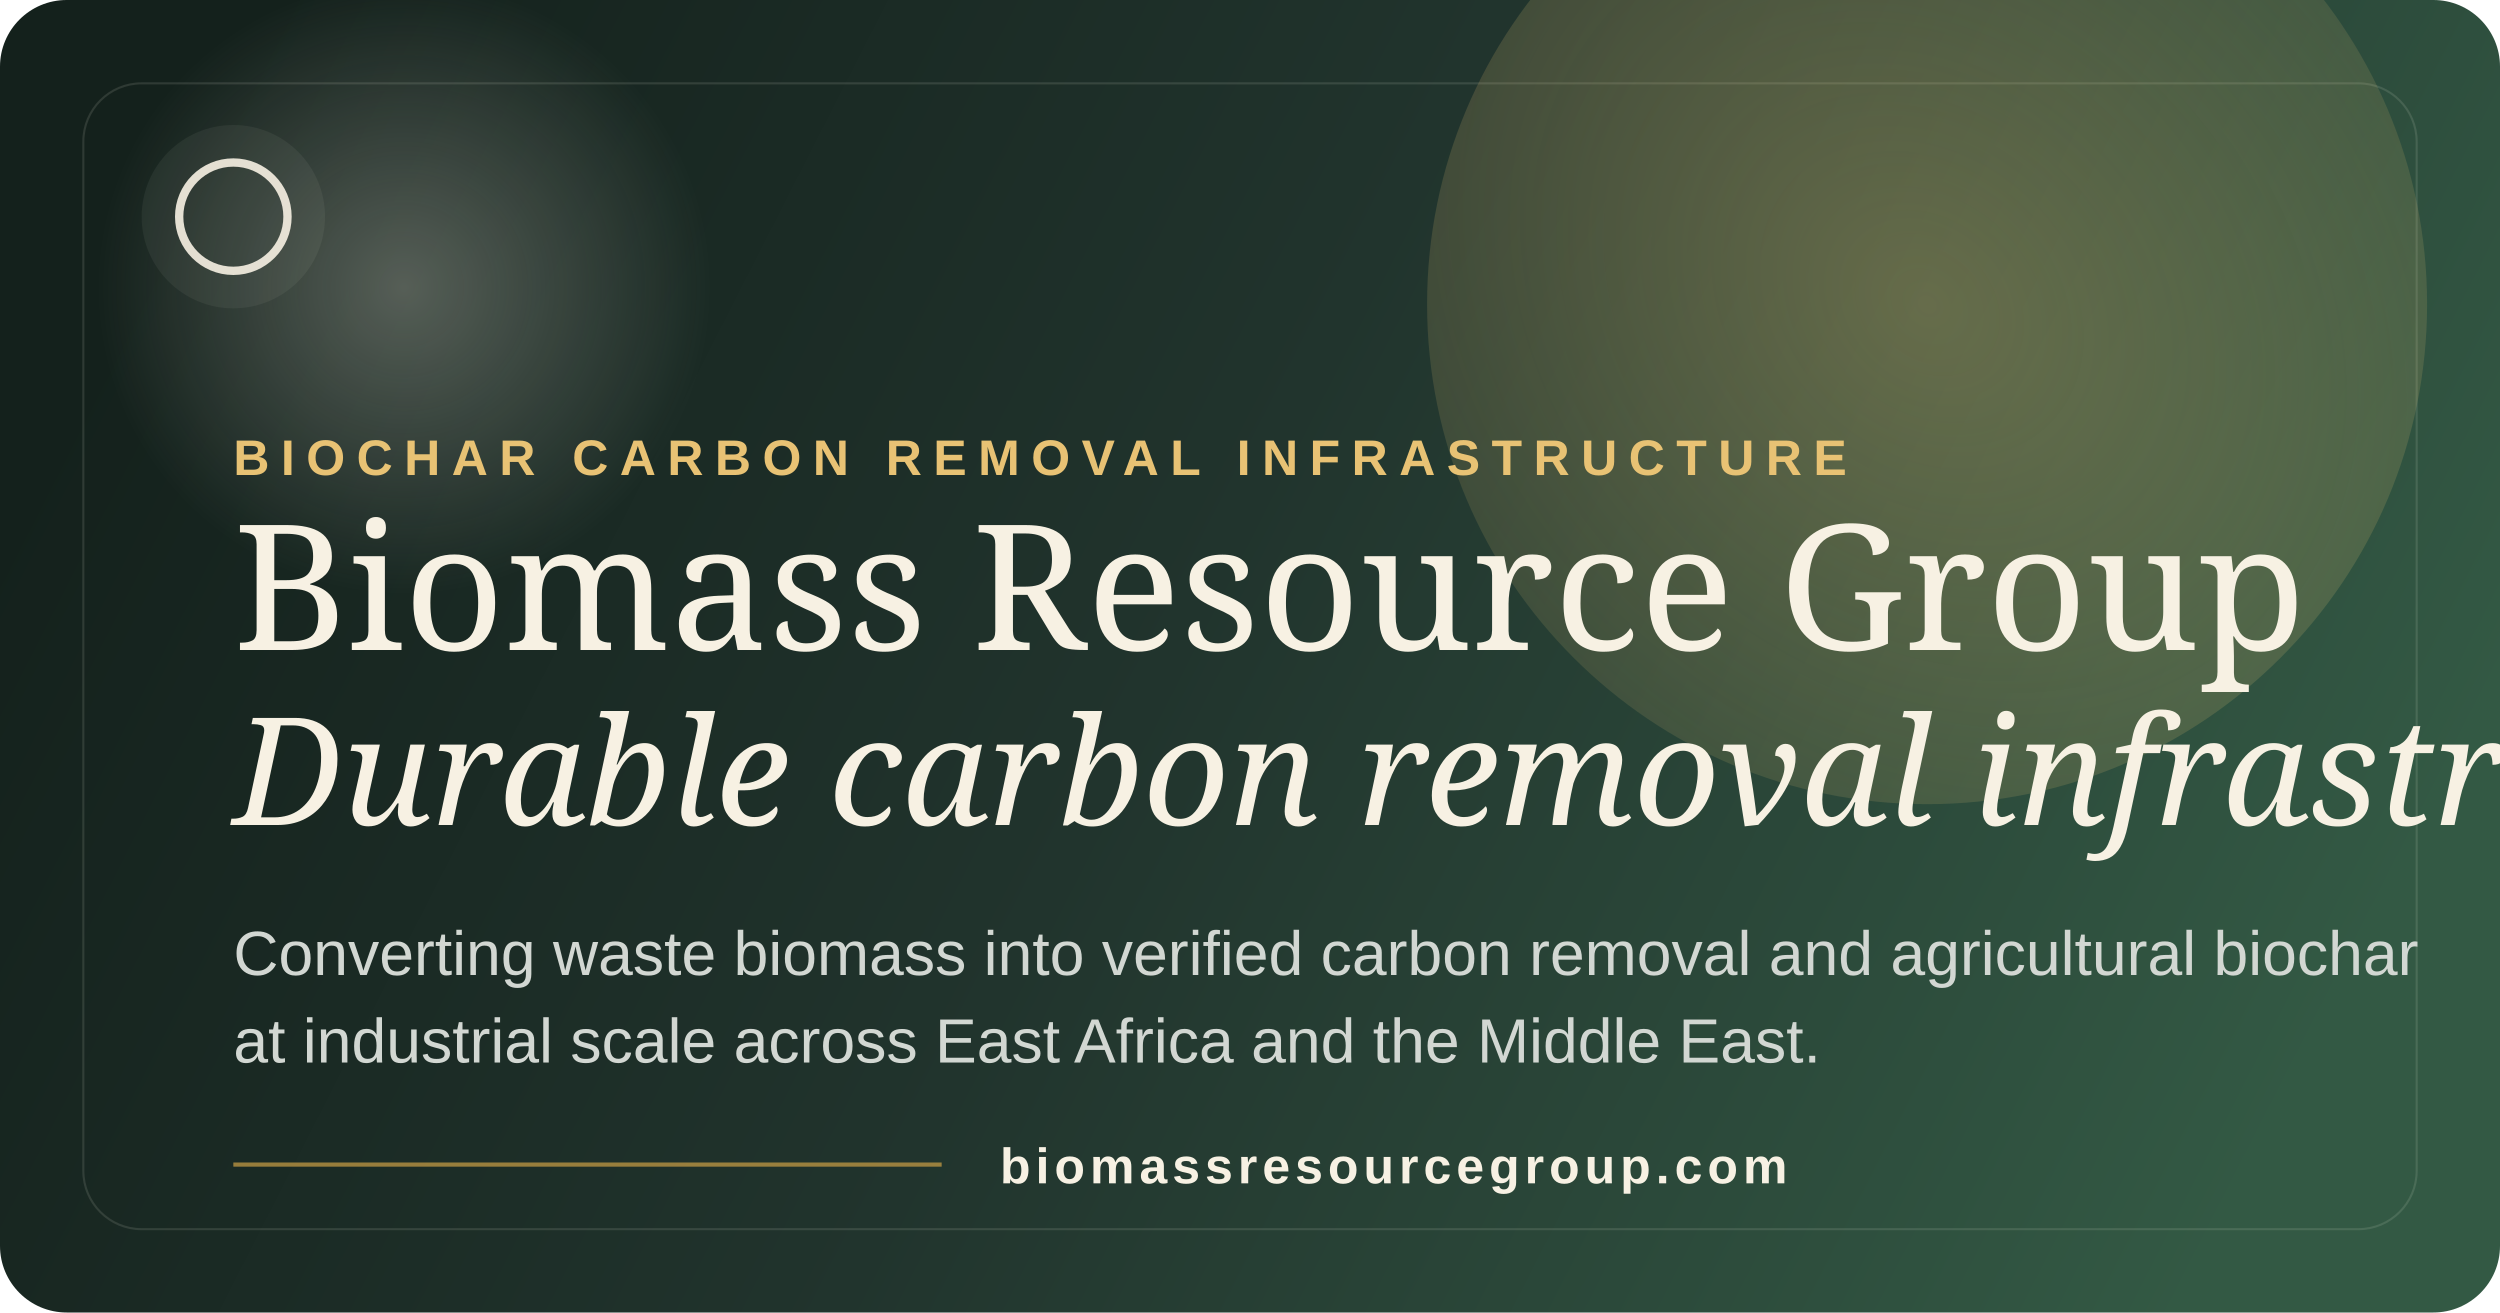
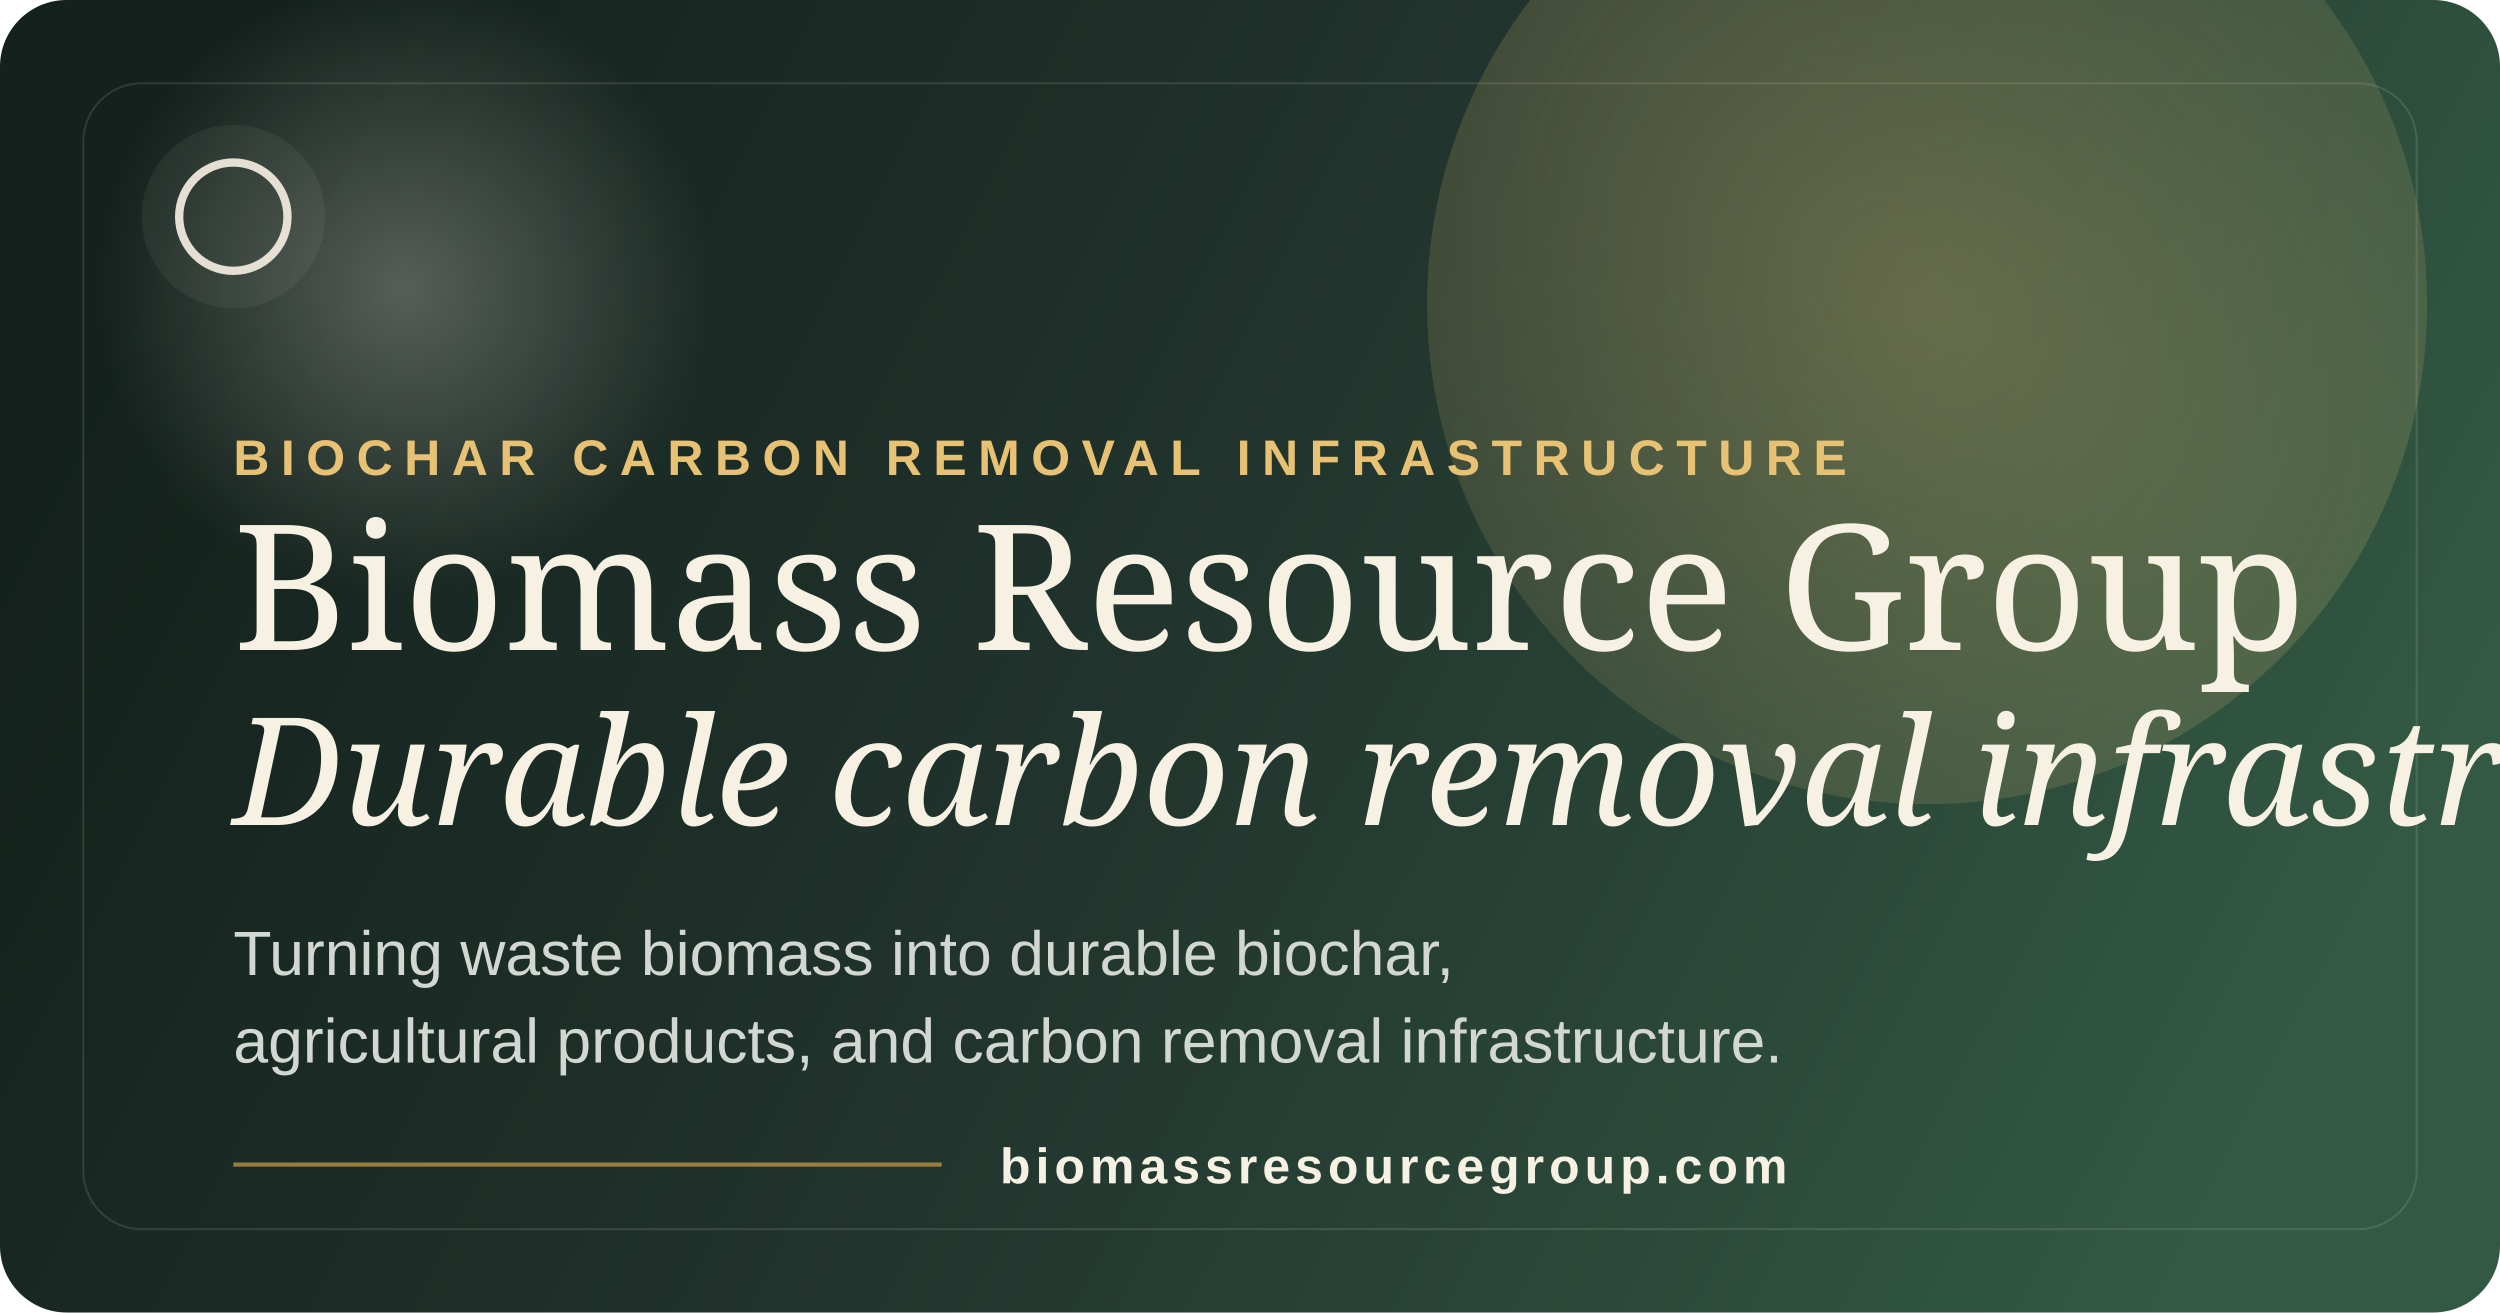
<svg xmlns="http://www.w3.org/2000/svg" width="1200" height="630" viewBox="0 0 1200 630" fill="none">
  <defs>
    <linearGradient id="bg" x1="96" y1="64" x2="1080" y2="566" gradientUnits="userSpaceOnUse">
      <stop stop-color="#14211C" />
      <stop offset="0.48" stop-color="#21342D" />
      <stop offset="1" stop-color="#335944" />
    </linearGradient>
    <radialGradient id="glow" cx="0" cy="0" r="1" gradientUnits="userSpaceOnUse" gradientTransform="translate(925 146) rotate(132.791) scale(412.859 512.651)">
      <stop stop-color="#E8C274" stop-opacity="0.32" />
      <stop offset="1" stop-color="#E8C274" stop-opacity="0" />
    </radialGradient>
    <radialGradient id="halo" cx="0" cy="0" r="1" gradientUnits="userSpaceOnUse" gradientTransform="translate(194 138) rotate(90) scale(148)">
      <stop stop-color="#F7F1E3" stop-opacity="0.28" />
      <stop offset="1" stop-color="#F7F1E3" stop-opacity="0" />
    </radialGradient>
  </defs>
  <rect width="1200" height="630" rx="32" fill="url(#bg)" />
  <rect x="40" y="40" width="1120" height="550" rx="28" stroke="#F7F1E3" stroke-opacity="0.12" />
  <circle cx="925" cy="146" r="240" fill="url(#glow)" />
  <circle cx="194" cy="138" r="148" fill="url(#halo)" />
  <g transform="translate(112 104)">
    <circle cx="0" cy="0" r="44" fill="#F7F1E3" fill-opacity="0.06" />
    <circle cx="0" cy="0" r="26" stroke="#F7F1E3" stroke-width="4" stroke-opacity="0.9" />
  </g>
  <text x="112" y="228" fill="#E8C274" font-family="Manrope, Arial, sans-serif" font-size="24" font-weight="700" letter-spacing="5.5">
    BIOCHAR CARBON REMOVAL INFRASTRUCTURE
  </text>
  <text x="112" y="312" fill="#F7F1E3" font-family="'Cormorant Garamond', Georgia, serif" font-size="84" font-weight="500">
    Biomass Resource Group
  </text>
  <text x="112" y="396" fill="#F7F1E3" font-family="'Cormorant Garamond', Georgia, serif" font-size="72" font-style="italic" font-weight="500">
    Durable carbon removal infrastructure.
  </text>
  <text x="112" y="468" fill="#D2D7D2" font-family="Manrope, Arial, sans-serif" font-size="30" font-weight="500">
-     Converting waste biomass into verified carbon removal and agricultural biochar
+     Turning waste biomass into durable biochar,
  </text>
  <text x="112" y="510" fill="#D2D7D2" font-family="Manrope, Arial, sans-serif" font-size="30" font-weight="500">
-     at industrial scale across East Africa and the Middle East.
+     agricultural products, and carbon removal infrastructure.
  </text>
  <g transform="translate(112 558)">
    <rect width="340" height="2" fill="#C89D45" fill-opacity="0.72" />
    <text x="368" y="10" fill="#F7F1E3" font-family="Manrope, Arial, sans-serif" font-size="24" font-weight="700" letter-spacing="2.4">
      biomassresourcegroup.com
    </text>
  </g>
</svg>
